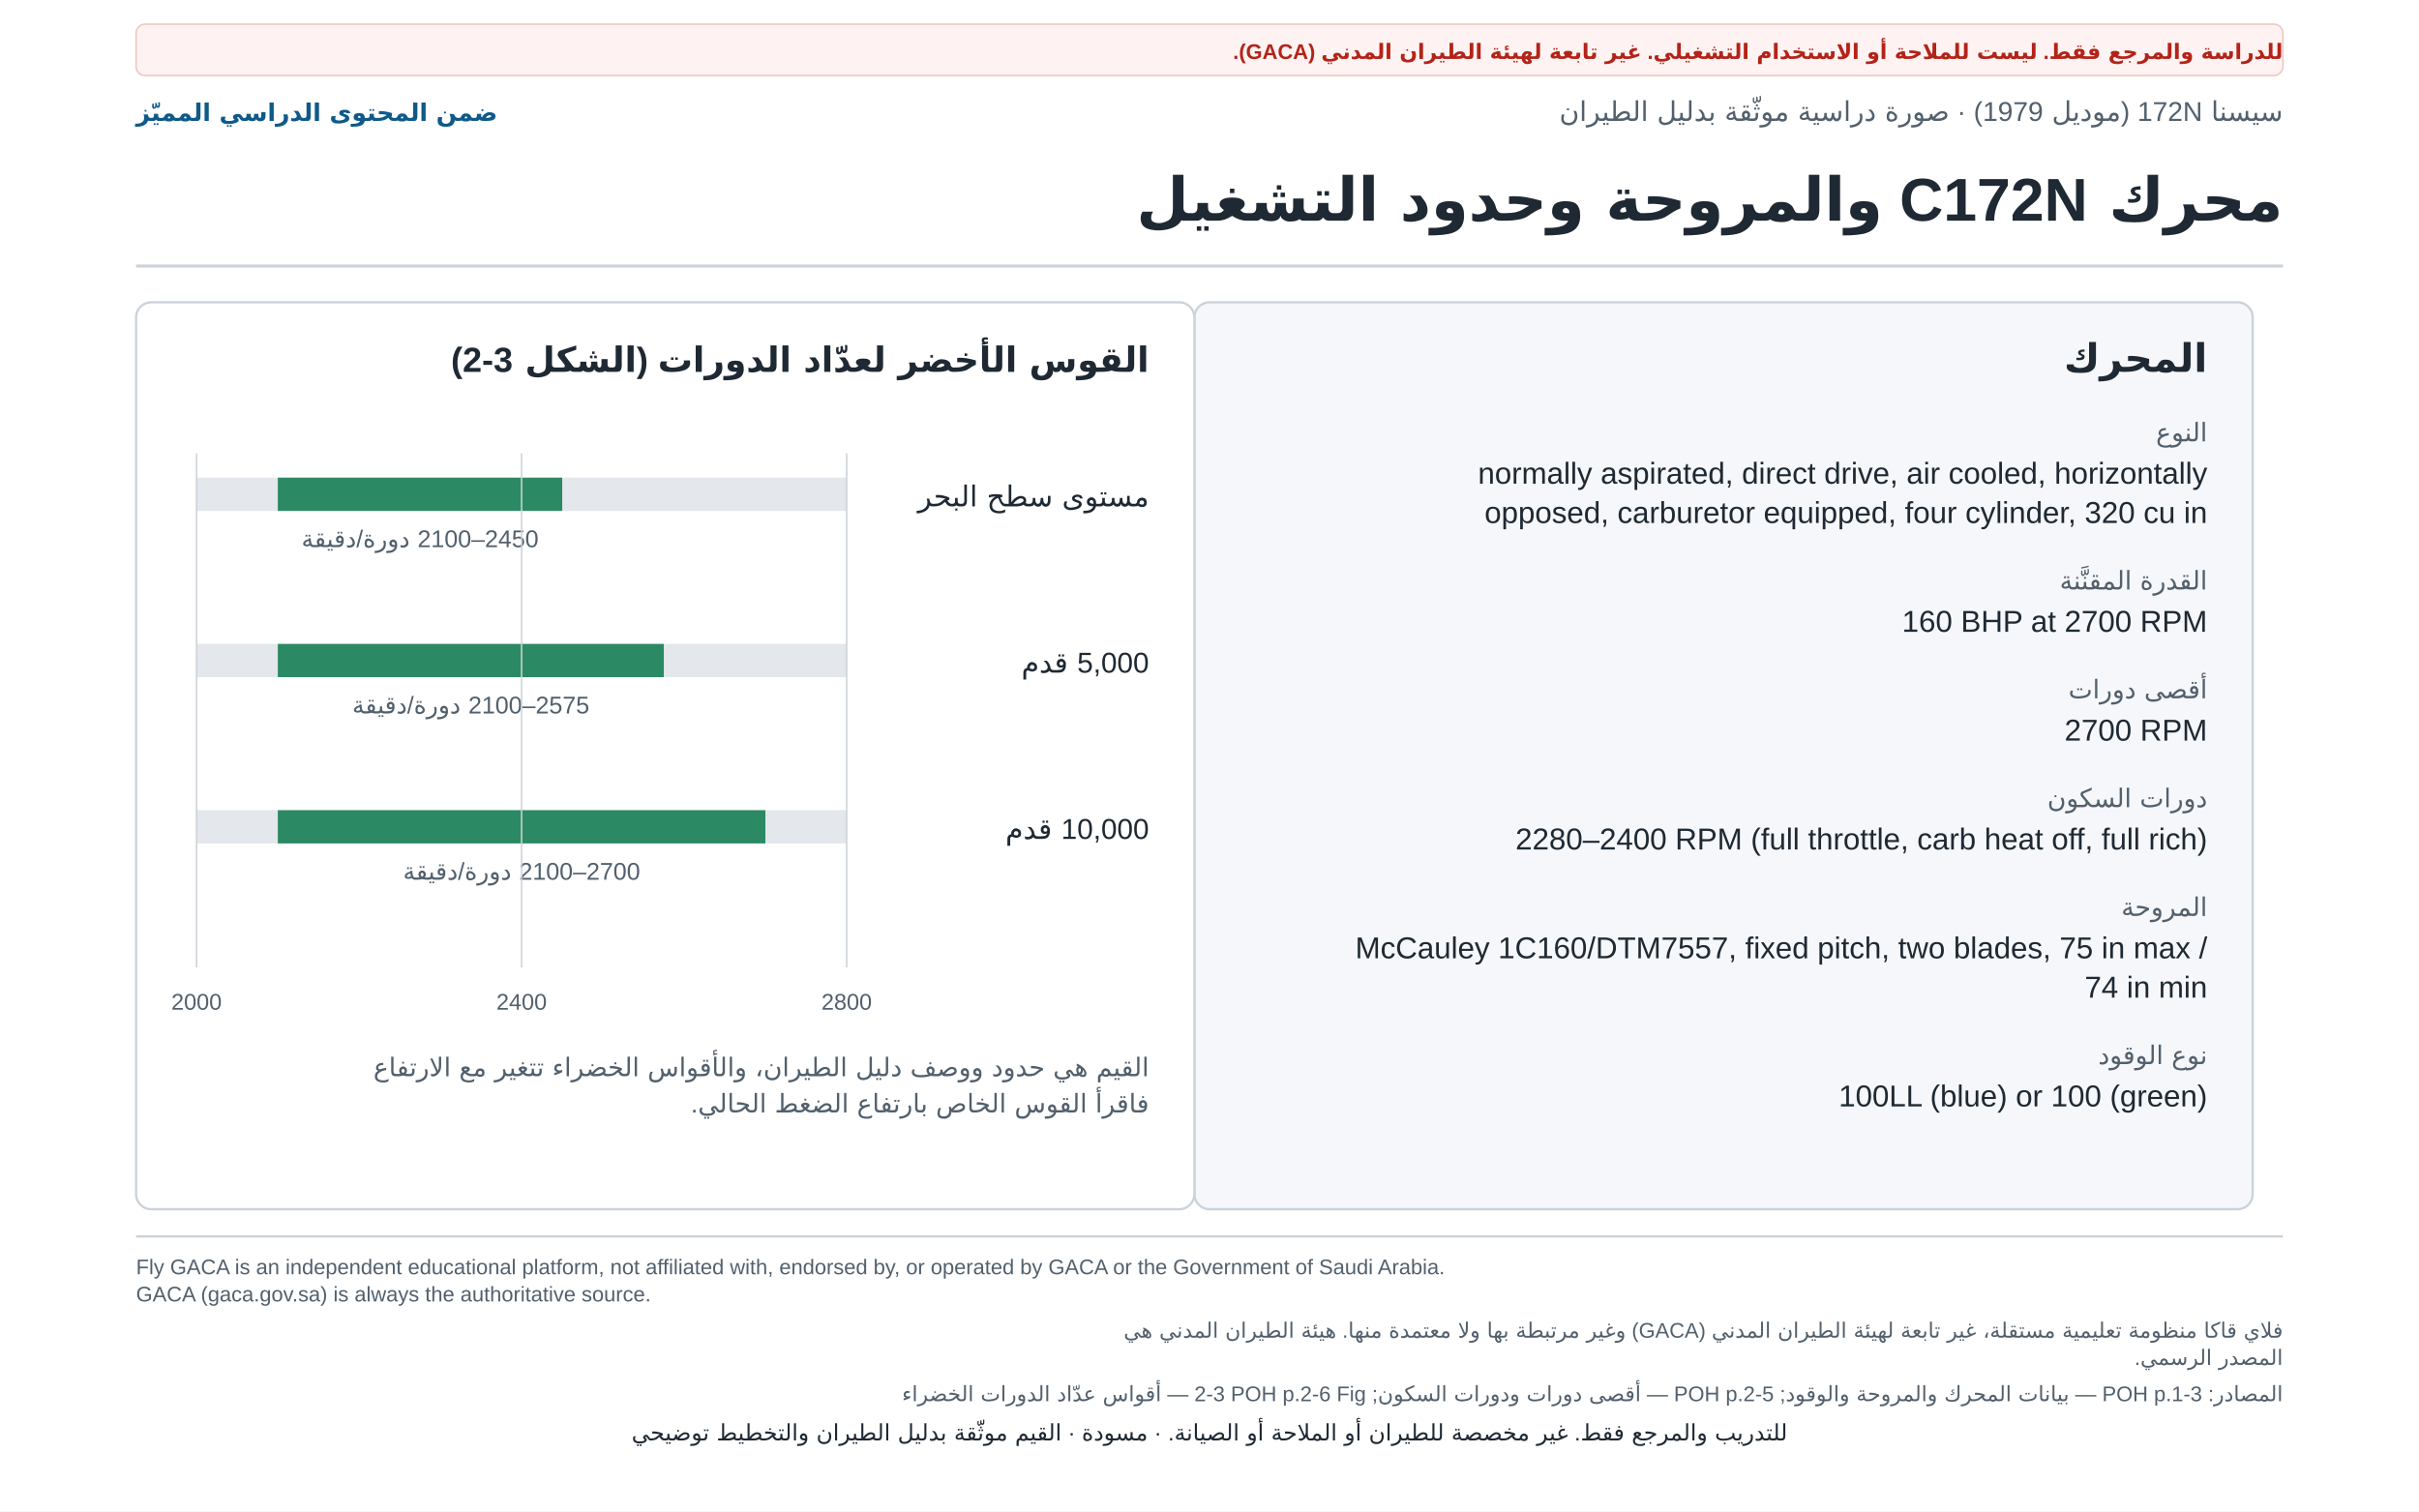
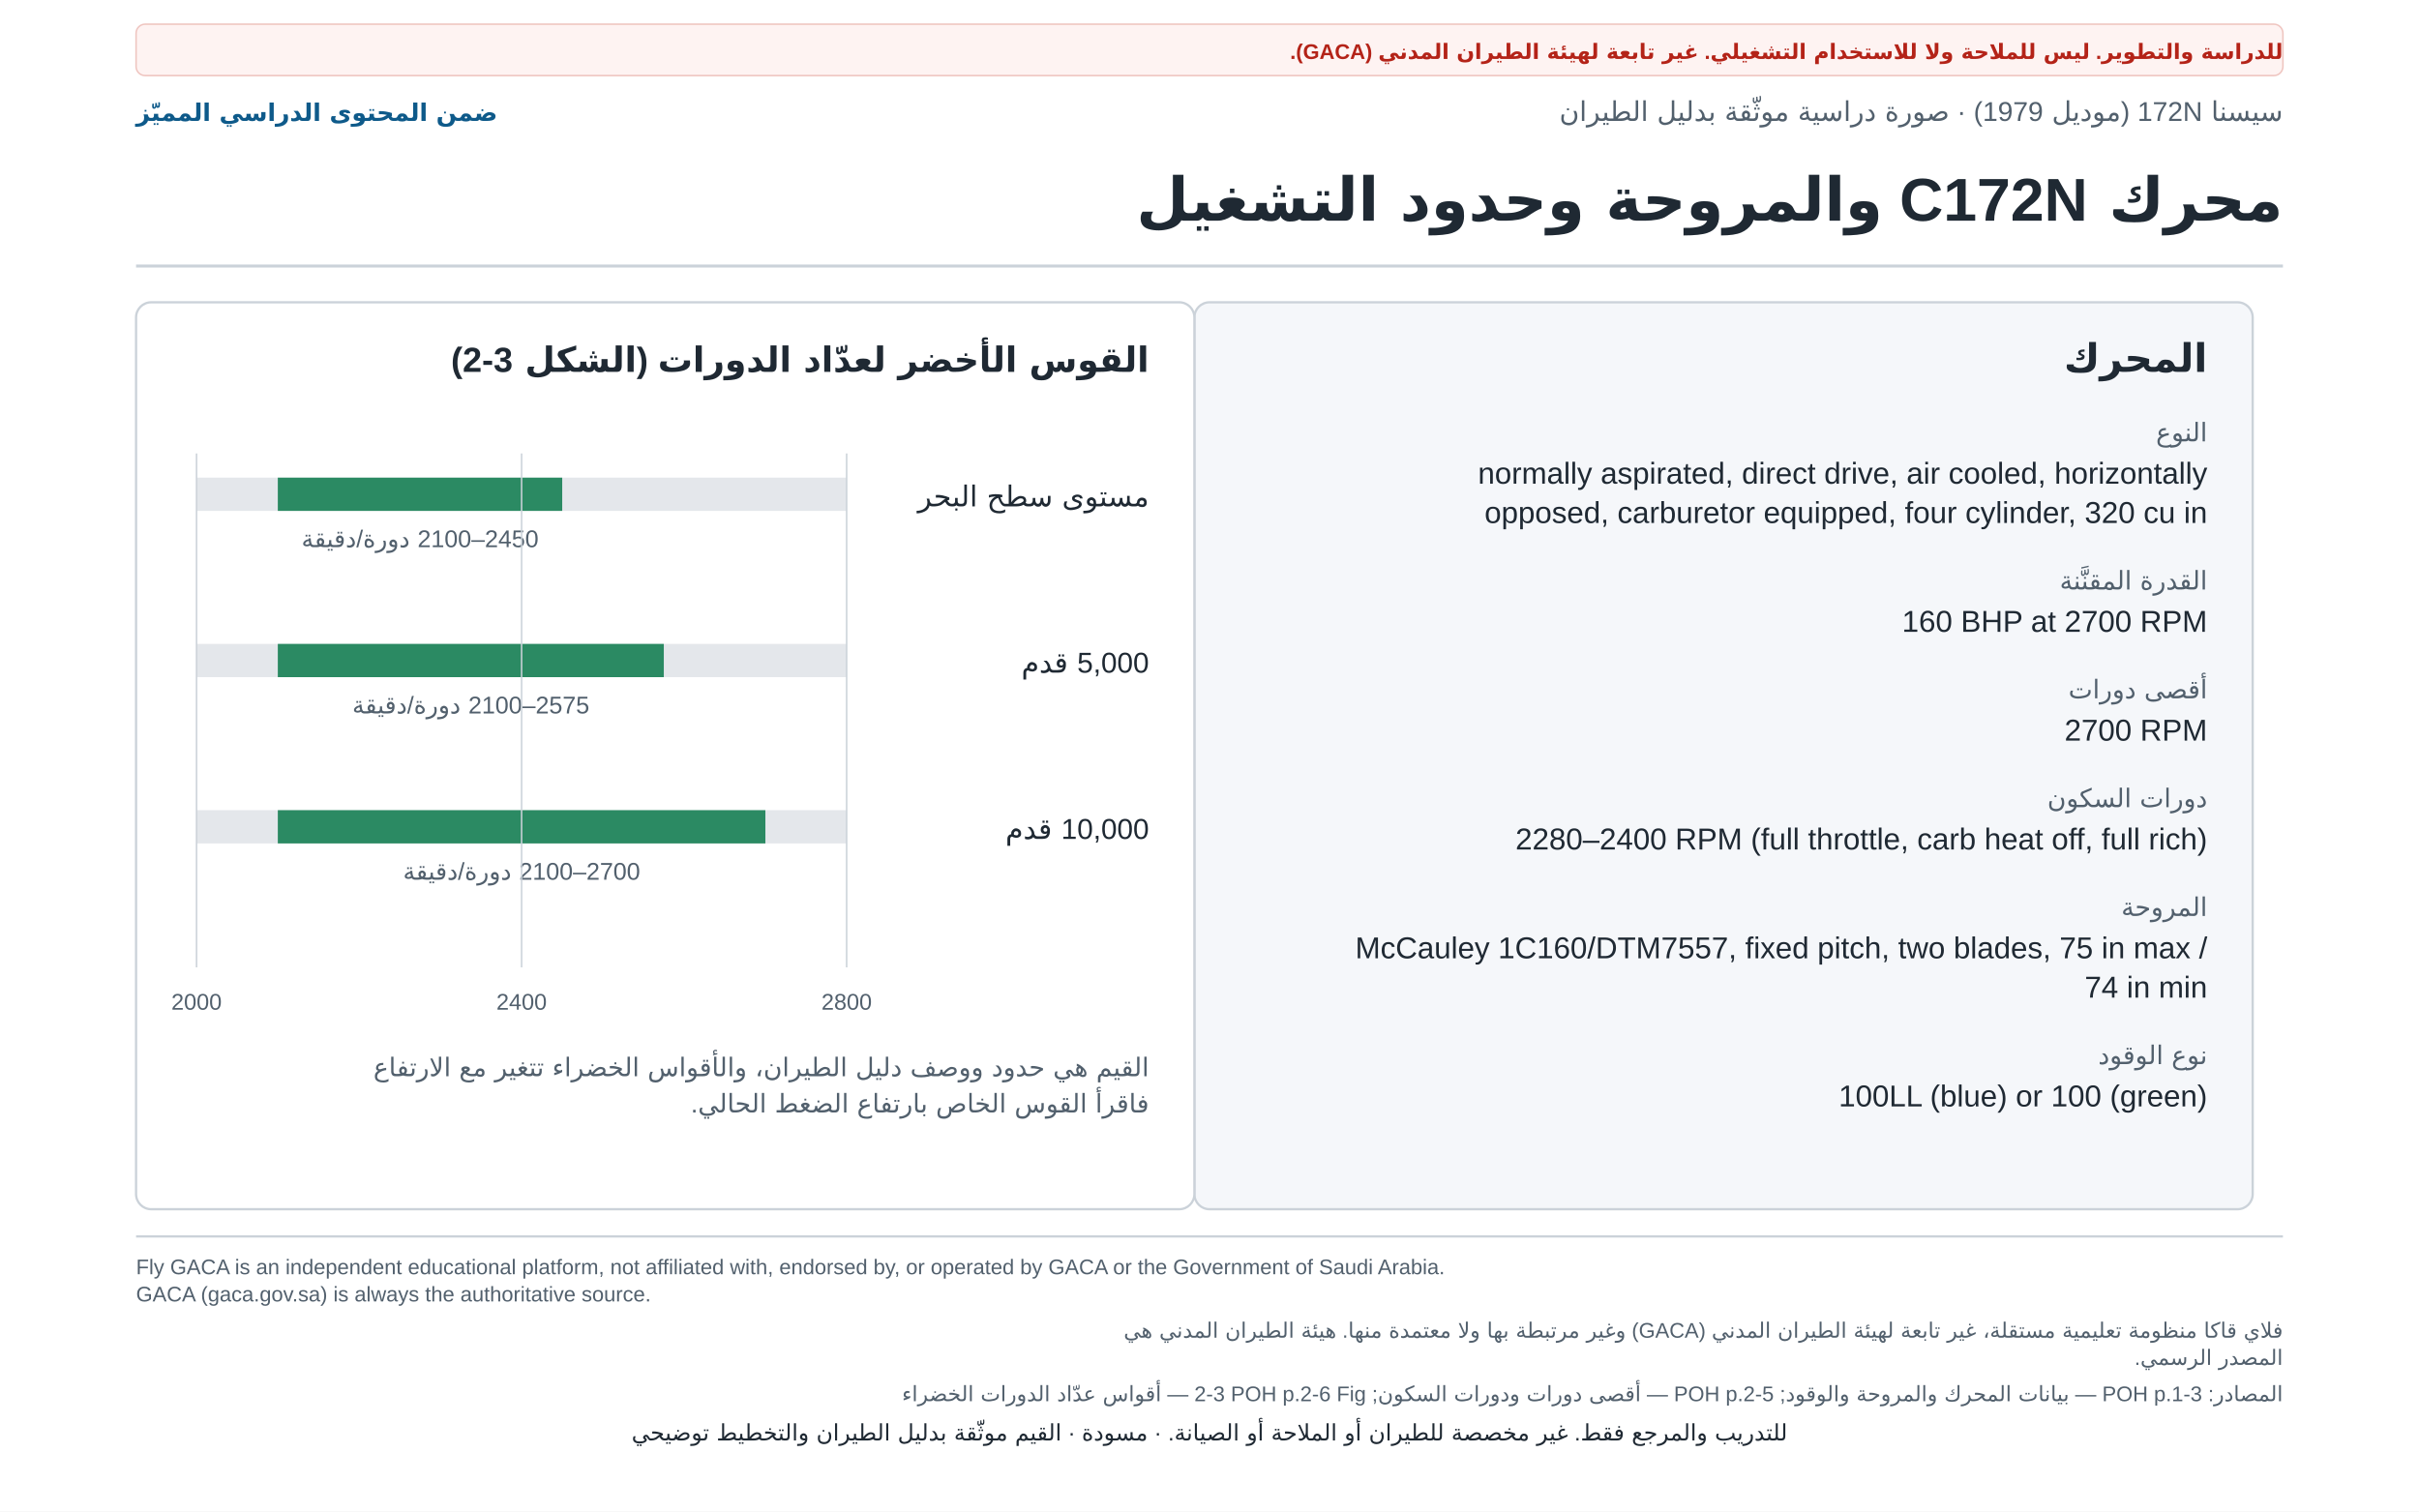
<svg xmlns="http://www.w3.org/2000/svg" viewBox="0 0 1600 1000" width="1600" height="1000" direction="rtl" lang="ar" role="img" aria-labelledby="t">
  <rect x="0" y="0" width="1600" height="1000" fill="#FFFFFF" />
  <rect x="90" y="16" width="1420" height="34" fill="#FEF3F2" stroke="#EFC5C0" stroke-width="1" rx="6" />
-   <text x="1510" y="39" text-anchor="start" font-family="IBM Plex Sans, IBM Plex Sans Arabic, Helvetica Neue, Arial, sans-serif" font-size="14" font-weight="600" fill="#B42318" direction="rtl">للدراسة والمرجع فقط. ليست للملاحة أو الاستخدام التشغيلي. غير تابعة لهيئة الطيران المدني (GACA).</text>
+   <text x="1510" y="39" text-anchor="start" font-family="IBM Plex Sans, IBM Plex Sans Arabic, Helvetica Neue, Arial, sans-serif" font-size="14" font-weight="600" fill="#B42318" direction="rtl">للدراسة والتطوير. ليس للملاحة ولا للاستخدام التشغيلي. غير تابعة لهيئة الطيران المدني (GACA).</text>
  <text x="1510" y="80" text-anchor="start" font-family="IBM Plex Sans, IBM Plex Sans Arabic, Helvetica Neue, Arial, sans-serif" font-size="18" fill="#52606D">سيسنا 172N (موديل ⁦1979⁩) · صورة دراسية موثّقة بدليل الطيران</text>
  <text x="90" y="80" text-anchor="end" font-family="IBM Plex Sans, IBM Plex Sans Arabic, Helvetica Neue, Arial, sans-serif" font-size="16" font-weight="600" fill="#0E5A8A">ضمن المحتوى الدراسي المميّز</text>
  <text x="1510" y="146" text-anchor="start" font-family="IBM Plex Sans, IBM Plex Sans Arabic, Helvetica Neue, Arial, sans-serif" font-size="40" font-weight="600" fill="#1F2933">محرك C172N والمروحة وحدود التشغيل</text>
  <line x1="90" y1="176" x2="1510" y2="176" stroke="#CBD2D9" stroke-width="2" />
  <g>
    <rect x="790" y="200" width="700" height="600" fill="#F5F7FA" stroke="#CBD2D9" stroke-width="1.5" rx="10" />
    <text x="1460" y="246" text-anchor="start" font-family="IBM Plex Sans, IBM Plex Sans Arabic, Helvetica Neue, Arial, sans-serif" font-size="26" font-weight="600" fill="#1F2933">المحرك</text>
    <text x="1460" y="292" text-anchor="start" font-family="IBM Plex Sans, IBM Plex Sans Arabic, Helvetica Neue, Arial, sans-serif" font-size="17" fill="#52606D">النوع</text>
    <text x="1460" y="320" text-anchor="start" font-family="IBM Plex Sans, IBM Plex Sans Arabic, Helvetica Neue, Arial, sans-serif" font-size="20" fill="#1F2933">⁦normally aspirated, direct drive, air cooled, horizontally⁩</text>
    <text x="1460" y="346" text-anchor="start" font-family="IBM Plex Sans, IBM Plex Sans Arabic, Helvetica Neue, Arial, sans-serif" font-size="20" fill="#1F2933">⁦opposed, carburetor equipped, four cylinder, 320 cu in⁩</text>
    <text x="1460" y="390" text-anchor="start" font-family="IBM Plex Sans, IBM Plex Sans Arabic, Helvetica Neue, Arial, sans-serif" font-size="17" fill="#52606D">القدرة المقنَّنة</text>
    <text x="1460" y="418" text-anchor="start" font-family="IBM Plex Sans, IBM Plex Sans Arabic, Helvetica Neue, Arial, sans-serif" font-size="20" fill="#1F2933">⁦160 BHP at 2700 RPM⁩</text>
    <text x="1460" y="462" text-anchor="start" font-family="IBM Plex Sans, IBM Plex Sans Arabic, Helvetica Neue, Arial, sans-serif" font-size="17" fill="#52606D">أقصى دورات</text>
    <text x="1460" y="490" text-anchor="start" font-family="IBM Plex Sans, IBM Plex Sans Arabic, Helvetica Neue, Arial, sans-serif" font-size="20" fill="#1F2933">⁦2700 RPM⁩</text>
    <text x="1460" y="534" text-anchor="start" font-family="IBM Plex Sans, IBM Plex Sans Arabic, Helvetica Neue, Arial, sans-serif" font-size="17" fill="#52606D">دورات السكون</text>
    <text x="1460" y="562" text-anchor="start" font-family="IBM Plex Sans, IBM Plex Sans Arabic, Helvetica Neue, Arial, sans-serif" font-size="20" fill="#1F2933">⁦2280–2400 RPM (full throttle, carb heat off, full rich)⁩</text>
    <text x="1460" y="606" text-anchor="start" font-family="IBM Plex Sans, IBM Plex Sans Arabic, Helvetica Neue, Arial, sans-serif" font-size="17" fill="#52606D">المروحة</text>
    <text x="1460" y="634" text-anchor="start" font-family="IBM Plex Sans, IBM Plex Sans Arabic, Helvetica Neue, Arial, sans-serif" font-size="20" fill="#1F2933">⁦McCauley 1C160/DTM7557, fixed pitch, two blades, 75 in max /⁩</text>
    <text x="1460" y="660" text-anchor="start" font-family="IBM Plex Sans, IBM Plex Sans Arabic, Helvetica Neue, Arial, sans-serif" font-size="20" fill="#1F2933">⁦74 in min⁩</text>
    <text x="1460" y="704" text-anchor="start" font-family="IBM Plex Sans, IBM Plex Sans Arabic, Helvetica Neue, Arial, sans-serif" font-size="17" fill="#52606D">نوع الوقود</text>
    <text x="1460" y="732" text-anchor="start" font-family="IBM Plex Sans, IBM Plex Sans Arabic, Helvetica Neue, Arial, sans-serif" font-size="20" fill="#1F2933">⁦100LL (blue) or 100 (green)⁩</text>
    <rect x="90" y="200" width="700" height="600" fill="#FFFFFF" stroke="#CBD2D9" stroke-width="1.5" rx="10" />
    <text x="760" y="246" text-anchor="start" font-family="IBM Plex Sans, IBM Plex Sans Arabic, Helvetica Neue, Arial, sans-serif" font-size="23" font-weight="600" fill="#1F2933">القوس الأخضر لعدّاد الدورات (الشكل ⁦2-3⁩)</text>
    <text x="760" y="335" text-anchor="start" font-family="IBM Plex Sans, IBM Plex Sans Arabic, Helvetica Neue, Arial, sans-serif" font-size="19" fill="#1F2933">مستوى سطح البحر</text>
    <rect x="130" y="316" width="430" height="22" fill="#E4E7EB" />
    <rect x="183.75" y="316" width="188.12" height="22" fill="#0B7A4B" opacity="0.85" />
    <text x="277.81" y="362" text-anchor="middle" font-family="IBM Plex Sans, IBM Plex Sans Arabic, Helvetica Neue, Arial, sans-serif" font-size="16" fill="#52606D">⁦2100–2450⁩ دورة/دقيقة</text>
    <text x="760" y="445" text-anchor="start" font-family="IBM Plex Sans, IBM Plex Sans Arabic, Helvetica Neue, Arial, sans-serif" font-size="19" fill="#1F2933">⁦5,000⁩ قدم</text>
    <rect x="130" y="426" width="430" height="22" fill="#E4E7EB" />
    <rect x="183.75" y="426" width="255.31" height="22" fill="#0B7A4B" opacity="0.85" />
    <text x="311.41" y="472" text-anchor="middle" font-family="IBM Plex Sans, IBM Plex Sans Arabic, Helvetica Neue, Arial, sans-serif" font-size="16" fill="#52606D">⁦2100–2575⁩ دورة/دقيقة</text>
    <text x="760" y="555" text-anchor="start" font-family="IBM Plex Sans, IBM Plex Sans Arabic, Helvetica Neue, Arial, sans-serif" font-size="19" fill="#1F2933">⁦10,000⁩ قدم</text>
    <rect x="130" y="536" width="430" height="22" fill="#E4E7EB" />
    <rect x="183.75" y="536" width="322.5" height="22" fill="#0B7A4B" opacity="0.85" />
    <text x="345" y="582" text-anchor="middle" font-family="IBM Plex Sans, IBM Plex Sans Arabic, Helvetica Neue, Arial, sans-serif" font-size="16" fill="#52606D">⁦2100–2700⁩ دورة/دقيقة</text>
    <line x1="130" y1="300" x2="130" y2="640" stroke="#CBD2D9" stroke-width="1" />
    <text x="130" y="668" text-anchor="middle" font-family="IBM Plex Sans, IBM Plex Sans Arabic, Helvetica Neue, Arial, sans-serif" font-size="15" fill="#52606D">2000</text>
    <line x1="345" y1="300" x2="345" y2="640" stroke="#CBD2D9" stroke-width="1" />
    <text x="345" y="668" text-anchor="middle" font-family="IBM Plex Sans, IBM Plex Sans Arabic, Helvetica Neue, Arial, sans-serif" font-size="15" fill="#52606D">2400</text>
    <line x1="560" y1="300" x2="560" y2="640" stroke="#CBD2D9" stroke-width="1" />
    <text x="560" y="668" text-anchor="middle" font-family="IBM Plex Sans, IBM Plex Sans Arabic, Helvetica Neue, Arial, sans-serif" font-size="15" fill="#52606D">2800</text>
    <text x="760" y="712" text-anchor="start" font-family="IBM Plex Sans, IBM Plex Sans Arabic, Helvetica Neue, Arial, sans-serif" font-size="17" fill="#52606D">القيم هي حدود ووصف دليل الطيران، والأقواس الخضراء تتغير مع الارتفاع</text>
    <text x="760" y="736" text-anchor="start" font-family="IBM Plex Sans, IBM Plex Sans Arabic, Helvetica Neue, Arial, sans-serif" font-size="17" fill="#52606D">فاقرأ القوس الخاص بارتفاع الضغط الحالي.</text>
  </g>
  <line x1="90" y1="818" x2="1510" y2="818" stroke="#CBD2D9" stroke-width="1.5" />
  <text x="90" y="843" text-anchor="start" font-family="IBM Plex Sans, IBM Plex Sans Arabic, Helvetica Neue, Arial, sans-serif" font-size="14" fill="#52606D" direction="ltr">Fly GACA is an independent educational platform, not affiliated with, endorsed by, or operated by GACA or the Government of Saudi Arabia.</text>
  <text x="90" y="861" text-anchor="start" font-family="IBM Plex Sans, IBM Plex Sans Arabic, Helvetica Neue, Arial, sans-serif" font-size="14" fill="#52606D" direction="ltr">GACA (gaca.gov.sa) is always the authoritative source.</text>
  <text x="1510" y="885" text-anchor="start" font-family="IBM Plex Sans, IBM Plex Sans Arabic, Helvetica Neue, Arial, sans-serif" font-size="14" fill="#52606D" direction="rtl">فلاي قاكا منظومة تعليمية مستقلة، غير تابعة لهيئة الطيران المدني (GACA) وغير مرتبطة بها ولا معتمدة منها. هيئة الطيران المدني هي</text>
  <text x="1510" y="903" text-anchor="start" font-family="IBM Plex Sans, IBM Plex Sans Arabic, Helvetica Neue, Arial, sans-serif" font-size="14" fill="#52606D" direction="rtl">المصدر الرسمي.</text>
  <text x="1510" y="927" text-anchor="start" font-family="IBM Plex Sans, IBM Plex Sans Arabic, Helvetica Neue, Arial, sans-serif" font-size="14" fill="#52606D" direction="rtl">المصادر: POH p.1-3 — بيانات المحرك والمروحة والوقود; POH p.2-5 — أقصى دورات ودورات السكون; POH p.2-6 Fig ⁦2-3⁩ — أقواس عدّاد الدورات الخضراء</text>
  <text x="800" y="953" text-anchor="middle" font-family="IBM Plex Sans, IBM Plex Sans Arabic, Helvetica Neue, Arial, sans-serif" font-size="15" fill="#1F2933">للتدريب والمرجع فقط. غير مخصصة للطيران أو الملاحة أو الصيانة. · مسودة · القيم موثّقة بدليل الطيران والتخطيط توضيحي</text>
</svg>
